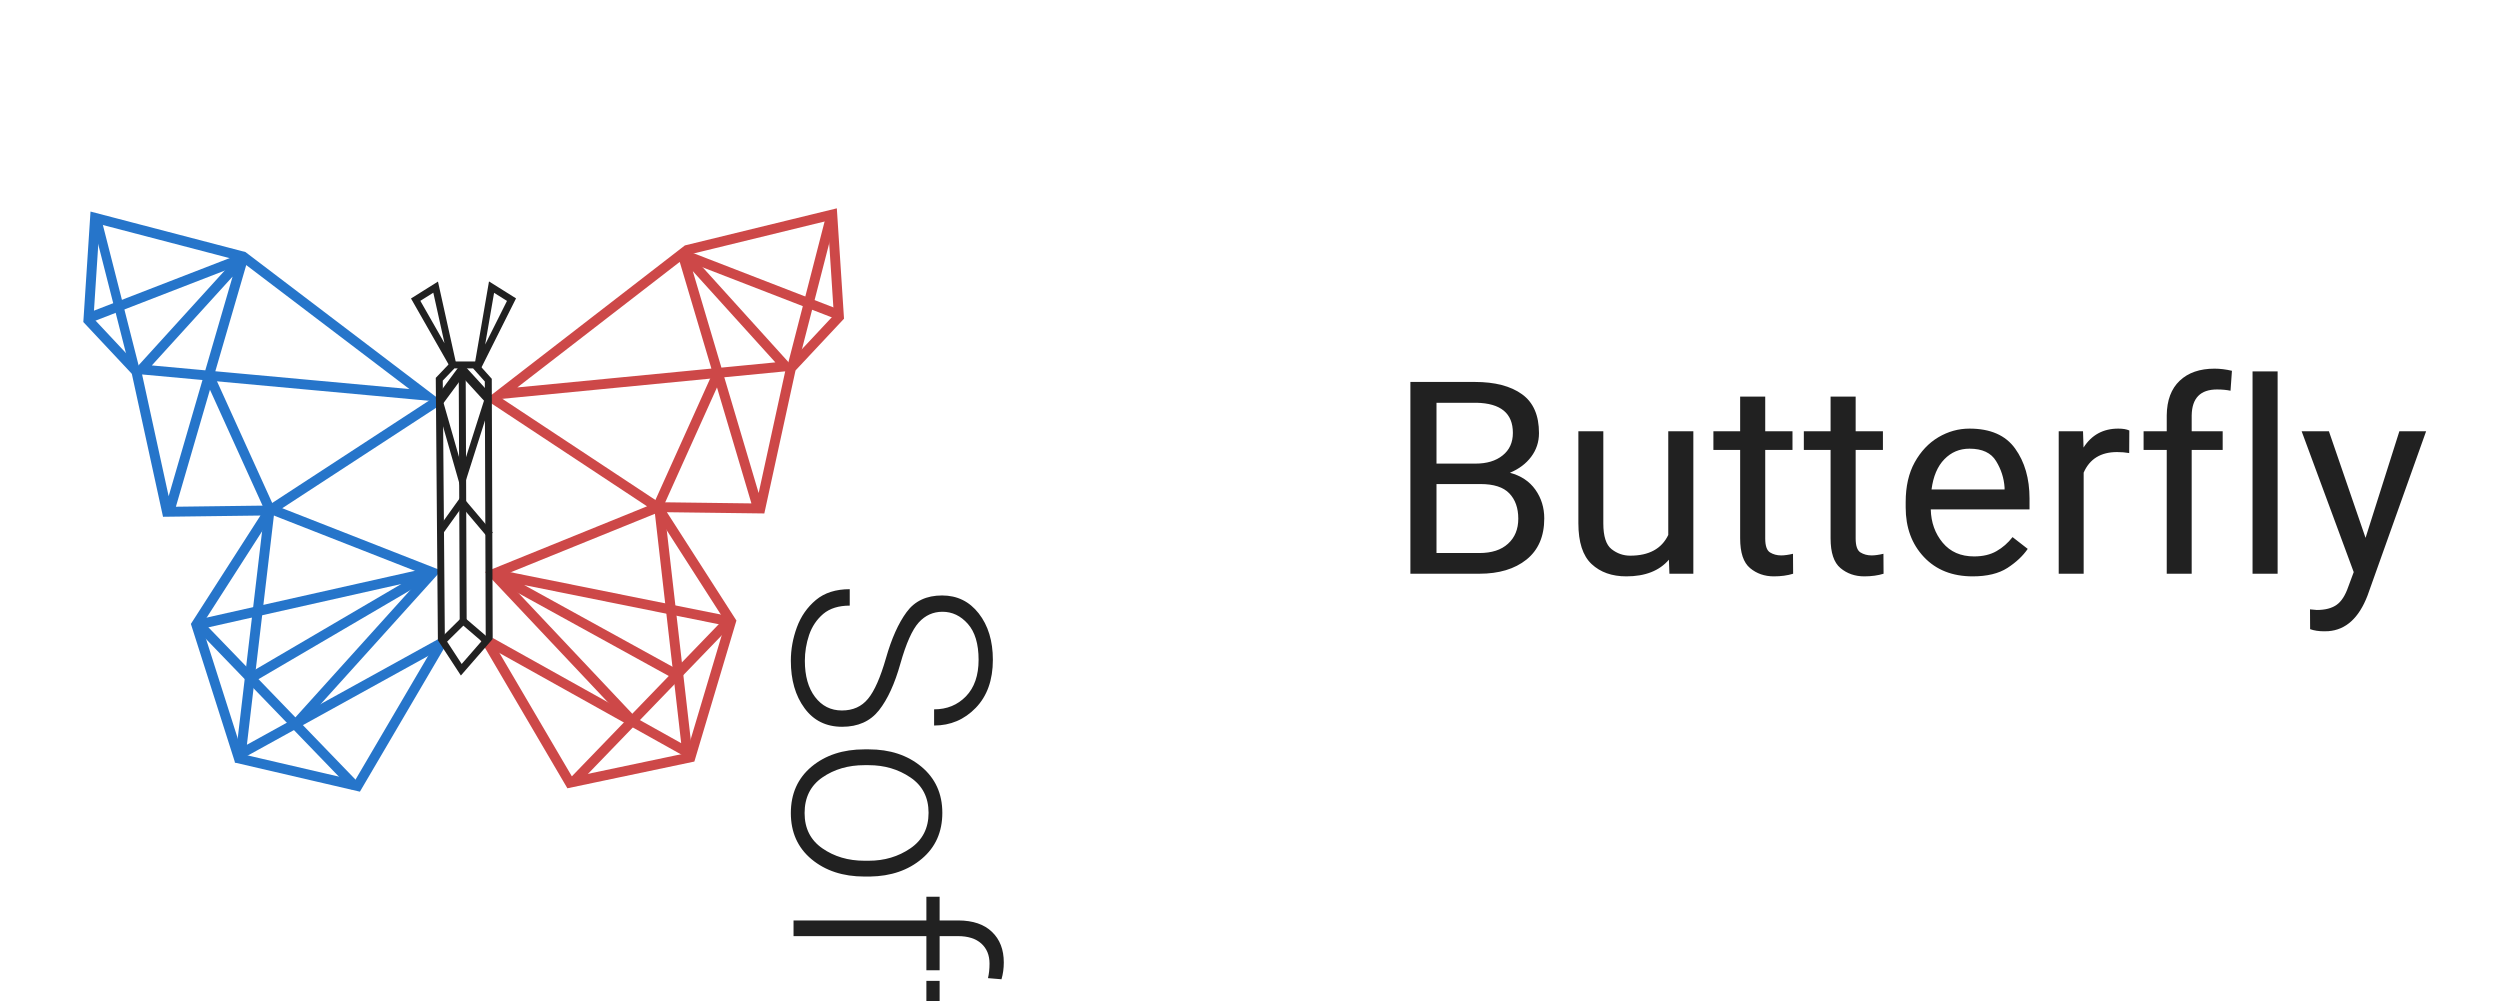
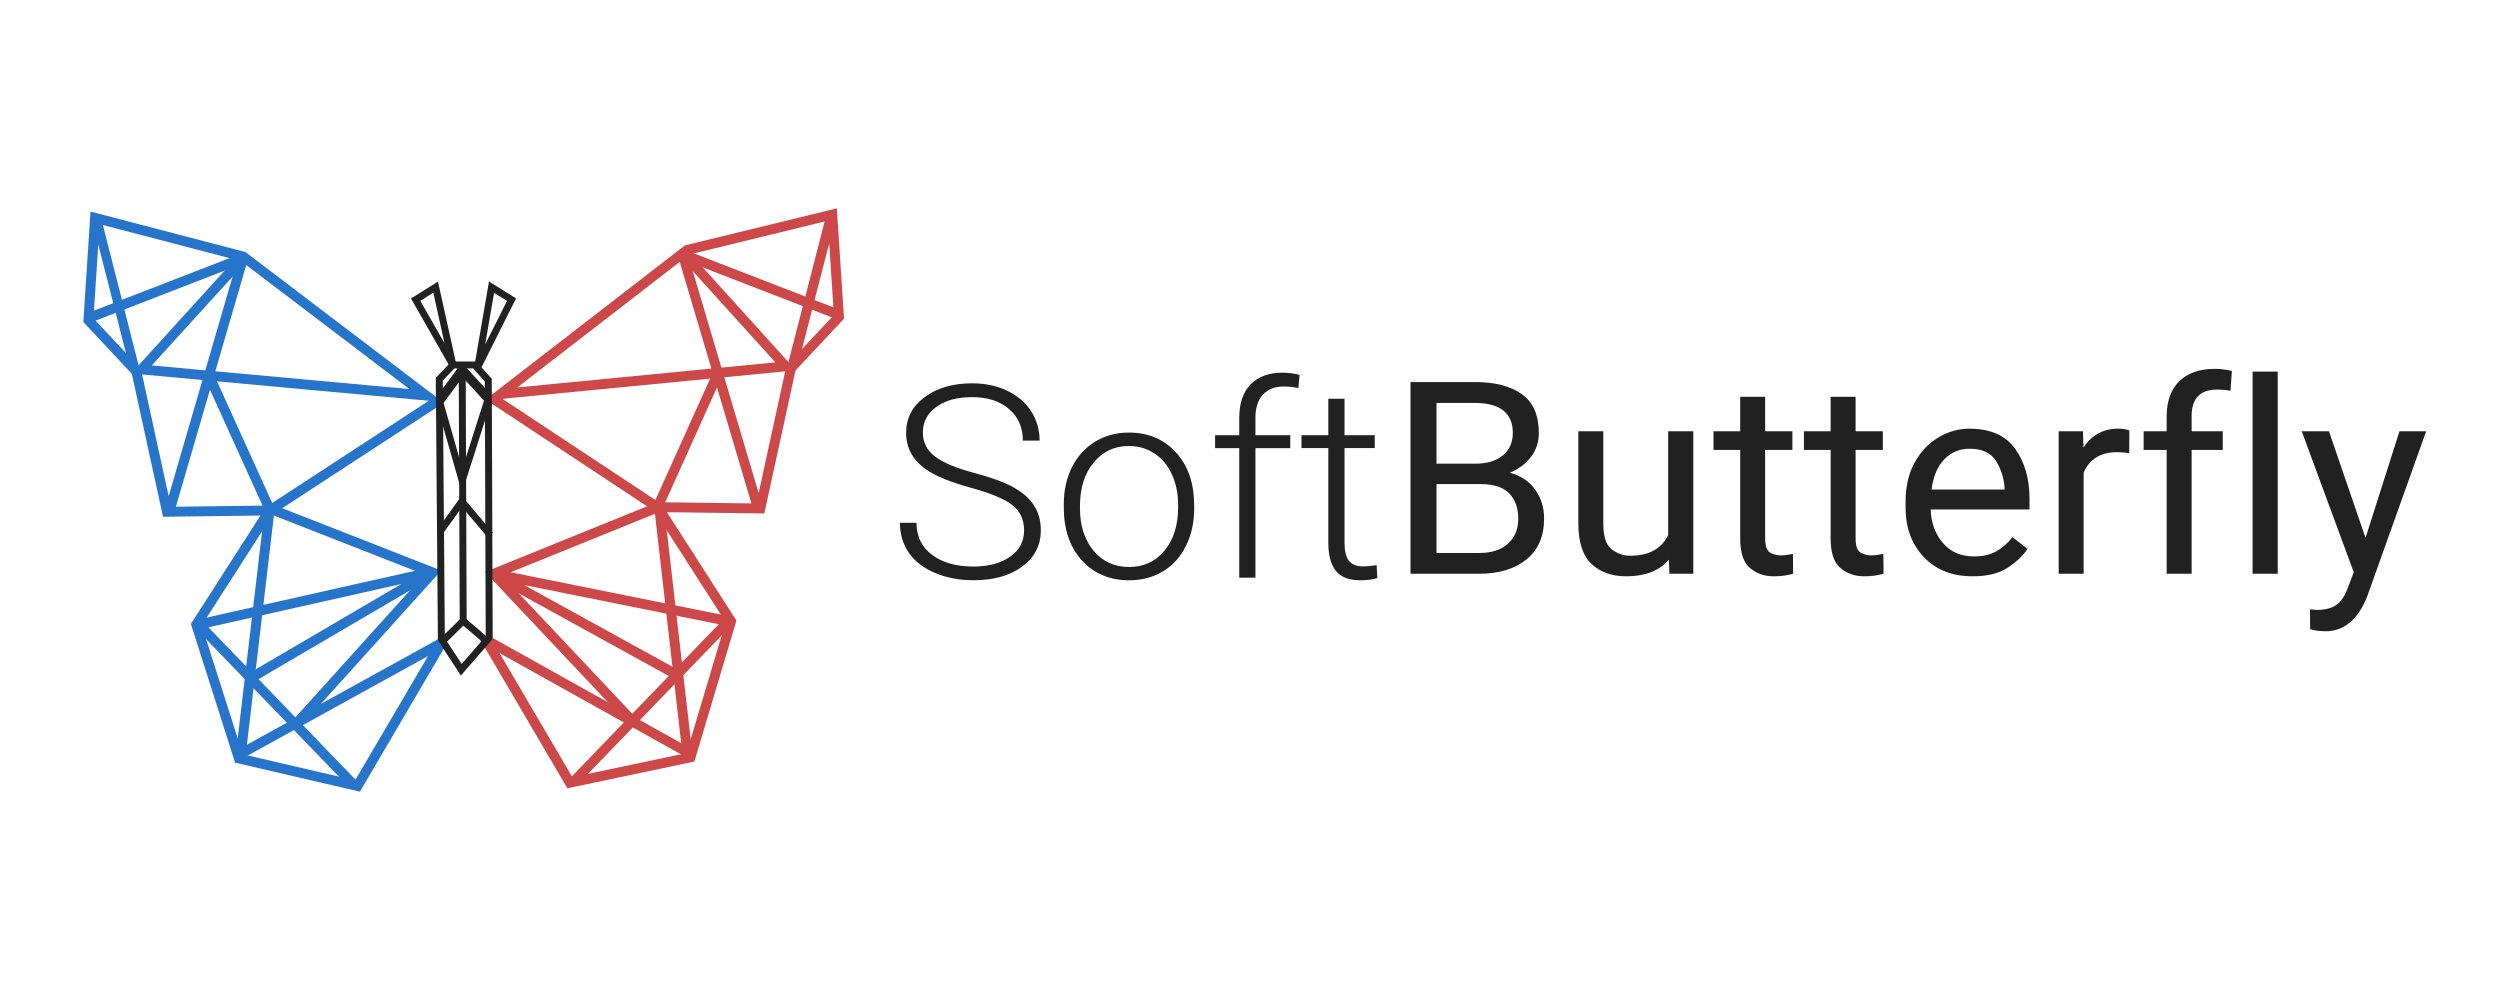
<svg xmlns="http://www.w3.org/2000/svg" version="1.1" id="svg2" xml:space="preserve" width="300" height="120" viewBox="0 0 300 120">
  <defs id="defs6">
    <clipPath clipPathUnits="userSpaceOnUse" id="clipPath186">
      <path d="M 0,792 H 612 V 0 H 0 Z" id="path184" />
    </clipPath>
    <clipPath clipPathUnits="userSpaceOnUse" id="clipPath258">
      <path d="M 0,792 H 612 V 0 H 0 Z" id="path256" />
    </clipPath>
    <clipPath clipPathUnits="userSpaceOnUse" id="clipPath314">
      <path d="M 0,792 H 612 V 0 H 0 Z" id="path312" />
    </clipPath>
    <clipPath clipPathUnits="userSpaceOnUse" id="clipPath342">
      <path d="M 0,792 H 612 V 0 H 0 Z" id="path340" />
    </clipPath>
  </defs>
  <g id="g10" transform="matrix(1.333333,0,0,-1.333333,2.0420391e-6,1142.627)">
-     <g id="g895" transform="matrix(0.7,0,0,0.7,2.249872,243.591)">
-       <g transform="matrix(1.001072,0,0,1.001072,-390.4566,112.3315)" id="g1642">
+     <g id="g965">
+       <g transform="matrix(0.7007505,0,0,0.7007505,-271.0697,322.2231)" id="g1642">
        <g id="g1613">
          <path id="path87439" d="m 449.409,681.112 -0.171,-0.163 10.778,-18.369 15.491,3.261 5.211,17.468 -9.41,14.662 13.174,-0.168 3.935,18.032 6.159,6.573 -0.855,13.145 -18.648,-4.551 -23.936,-18.499 36.589,3.553 -13.327,14.73 9.741,-32.815" style="fill:none;fill-rule:evenodd;stroke:#cd4848;stroke-width:1.27;stroke-linecap:butt;stroke-linejoin:miter;stroke-miterlimit:4;stroke-dasharray:none;stroke-opacity:1" />
          <path id="path87441" d="m 493.659,735.703 -5.071,-19.707" style="fill:none;fill-rule:evenodd;stroke:#cd4848;stroke-width:1.27;stroke-linecap:butt;stroke-linejoin:miter;stroke-miterlimit:4;stroke-dasharray:none;stroke-opacity:1" />
          <path id="path87443" d="m 494.405,722.737 -20.017,7.752" style="fill:none;fill-rule:evenodd;stroke:#cd4848;stroke-width:1.27;stroke-linecap:butt;stroke-linejoin:miter;stroke-miterlimit:4;stroke-dasharray:none;stroke-opacity:1" />
          <path id="path87445" d="m 450.094,711.952 21.191,-14.008 -21.061,-8.54 17.848,-18.932" style="fill:none;fill-opacity:1;fill-rule:evenodd;stroke:#cd4848;stroke-width:1.27;stroke-linecap:butt;stroke-linejoin:miter;stroke-miterlimit:4;stroke-dasharray:none;stroke-opacity:1" />
          <path id="path87447" d="M 480.376,683.302 460.359,662.574" style="fill:none;fill-rule:evenodd;stroke:#cd4848;stroke-width:1.27;stroke-linecap:butt;stroke-linejoin:miter;stroke-miterlimit:4;stroke-dasharray:none;stroke-opacity:1" />
          <path id="path87449" d="m 449.814,680.609 25.272,-14.106 -3.621,31.639" style="fill:none;fill-rule:evenodd;stroke:#cd4848;stroke-width:1.27;stroke-linecap:butt;stroke-linejoin:miter;stroke-miterlimit:4;stroke-dasharray:none;stroke-opacity:1" />
          <path id="path87451" d="m 480.435,683.321 -30.212,6.083 23.337,-12.854" style="fill:none;fill-rule:evenodd;stroke:#cd4848;stroke-width:1.27;stroke-linecap:butt;stroke-linejoin:miter;stroke-miterlimit:4;stroke-dasharray:none;stroke-opacity:1" />
          <path id="path87453" d="m 471.16,697.69 7.804,17.317" style="fill:none;fill-rule:evenodd;stroke:#cd4848;stroke-width:1.27;stroke-linecap:butt;stroke-linejoin:miter;stroke-miterlimit:4;stroke-dasharray:none;stroke-opacity:1" />
        </g>
        <g id="g1603">
          <path id="path87455" d="m 443.52,680.523 -10.779,-18.369 -15.227,3.539 -5.475,17.19 9.41,14.661 -13.174,-0.168 -3.935,18.032 -6.159,6.573 0.855,13.145 19.032,-4.972 23.492,-17.852 -36.56,3.356 13.077,14.384 -9.46,-32.496" style="fill:none;fill-rule:evenodd;stroke:#2675ca;stroke-width:1.27;stroke-linecap:butt;stroke-linejoin:miter;stroke-miterlimit:4;stroke-dasharray:none;stroke-opacity:1" />
          <path id="path87457" d="m 399.153,735.282 5.017,-19.706" style="fill:none;fill-rule:evenodd;stroke:#2675ca;stroke-width:1.191;stroke-linecap:butt;stroke-linejoin:miter;stroke-miterlimit:4;stroke-dasharray:none;stroke-opacity:1" />
          <path id="path87459" d="m 398.353,722.318 20.017,7.753" style="fill:none;fill-rule:evenodd;stroke:#2675ca;stroke-width:1.27;stroke-linecap:butt;stroke-linejoin:miter;stroke-miterlimit:4;stroke-dasharray:none;stroke-opacity:1" />
          <path id="path87461" d="m 443.071,711.643 -21.373,-13.949 20.711,-8.117 -17.793,-19.717" style="fill:none;fill-rule:evenodd;stroke:#2675ca;stroke-width:1.27;stroke-linecap:butt;stroke-linejoin:miter;stroke-miterlimit:4;stroke-dasharray:none;stroke-opacity:1" />
          <path id="path87463" d="m 412.382,682.883 20.017,-20.729" style="fill:none;fill-rule:evenodd;stroke:#2675ca;stroke-width:1.27;stroke-linecap:butt;stroke-linejoin:miter;stroke-miterlimit:4;stroke-dasharray:none;stroke-opacity:1" />
          <path id="path87465" d="m 443.52,680.523 -25.756,-14.219 3.688,31.316" style="fill:none;fill-rule:evenodd;stroke:#2675ca;stroke-width:1.27;stroke-linecap:butt;stroke-linejoin:miter;stroke-miterlimit:4;stroke-dasharray:none;stroke-opacity:1" />
          <path id="path87467" d="m 412.323,682.902 29.888,6.714 -23.013,-13.486" style="fill:none;fill-rule:evenodd;stroke:#2675ca;stroke-width:1.27;stroke-linecap:butt;stroke-linejoin:miter;stroke-miterlimit:4;stroke-dasharray:none;stroke-opacity:1" />
          <path id="path87469" d="m 421.559,697.476 -7.764,17.112" style="fill:none;fill-rule:evenodd;stroke:#2675ca;stroke-width:1.27;stroke-linecap:butt;stroke-linejoin:miter;stroke-miterlimit:4;stroke-dasharray:none;stroke-opacity:1" />
        </g>
        <g id="g1587" style="stroke:#212121;stroke-opacity:1">
          <path id="path87433" d="m 449.774,694.415 -3.637,4.301 -2.805,-3.917" style="fill:none;fill-rule:evenodd;stroke:#212121;stroke-width:0.893;stroke-linecap:butt;stroke-linejoin:miter;stroke-miterlimit:4;stroke-dasharray:none;stroke-opacity:1" />
          <path id="path87435" d="m 444.994,716.236 -4.78,8.384 2.565,1.608 z" style="fill:none;fill-rule:evenodd;stroke:#212121;stroke-width:0.893;stroke-linecap:butt;stroke-linejoin:miter;stroke-miterlimit:4;stroke-dasharray:none;stroke-opacity:1" />
          <path id="path87437" d="m 448.185,715.956 4.338,8.667 -2.565,1.607 z" style="fill:none;fill-rule:evenodd;stroke:#212121;stroke-width:0.893;stroke-linecap:butt;stroke-linejoin:miter;stroke-miterlimit:4;stroke-dasharray:none;stroke-opacity:1" />
          <path id="path87471" d="m 449.544,711.921 -3.356,3.671 -2.933,-3.971" style="fill:none;fill-rule:evenodd;stroke:#212121;stroke-width:1.191;stroke-linecap:butt;stroke-linejoin:miter;stroke-miterlimit:4;stroke-dasharray:none;stroke-opacity:1" />
          <path id="path87473" d="m 449.249,680.848 -2.933,2.512 -2.805,-2.764" style="fill:none;fill-rule:evenodd;stroke:#212121;stroke-width:0.893;stroke-linecap:butt;stroke-linejoin:miter;stroke-miterlimit:4;stroke-dasharray:none;stroke-opacity:1" />
          <path id="path87475" d="m 446.316,683.361 -0.128,32.656" style="fill:none;fill-rule:evenodd;stroke:#212121;stroke-width:0.893;stroke-linecap:butt;stroke-linejoin:miter;stroke-miterlimit:4;stroke-dasharray:none;stroke-opacity:1" />
          <path id="path87477" d="m 449.544,711.921 -3.356,-10.547 -2.933,10.247" style="fill:none;fill-rule:evenodd;stroke:#212121;stroke-width:0.893;stroke-linecap:butt;stroke-linejoin:miter;stroke-miterlimit:4;stroke-dasharray:none;stroke-opacity:1" />
          <path id="path87479" d="m 447.792,716.236 h -2.798 l -1.749,-1.837 0.27,-33.393 2.557,-3.918 3.586,4.12 -0.117,33.075 z" style="fill:none;fill-rule:evenodd;stroke:#212121;stroke-width:0.895;stroke-linecap:butt;stroke-linejoin:miter;stroke-miterlimit:4;stroke-dasharray:none;stroke-opacity:1" />
        </g>
      </g>
-       <g transform="matrix(1.045055,0,0,1.045055,157.7851,59.32891)" style="fill:#212121;fill-opacity:1" id="g1593">
-         <text xml:space="preserve" style="font-style:normal;font-weight:normal;font-size:33.586px;line-height:125%;font-family:sans-serif;letter-spacing:0px;word-spacing:0px;writing-mode:tb-rl;fill:#212121;fill-opacity:1;stroke:none;stroke-width:0.525;stroke-linecap:butt;stroke-linejoin:miter;stroke-miterlimit:4;stroke-dasharray:none;stroke-opacity:1" x="-44.248" y="-719.564" id="text2194" transform="scale(1.012555,-0.9876007)">
-           <tspan id="tspan2192" x="-44.248" y="-719.564" style="font-style:normal;font-variant:normal;font-weight:300;font-stretch:normal;font-family:Roboto;-inkscape-font-specification:'Roboto Light';writing-mode:lr-tb;fill:#212121;fill-opacity:1;stroke:none;stroke-width:0.525;stroke-miterlimit:4;stroke-dasharray:none;stroke-opacity:1">Soft</tspan>
-         </text>
-         <text xml:space="preserve" style="font-style:normal;font-weight:normal;font-size:33.586px;line-height:125%;font-family:sans-serif;letter-spacing:0px;word-spacing:0px;fill:#212121;fill-opacity:1;stroke:none;stroke-width:0.525;stroke-linecap:butt;stroke-linejoin:miter;stroke-miterlimit:4;stroke-dasharray:none;stroke-opacity:1" x="16.455" y="-720.051" id="text2198" transform="scale(1.012555,-0.9876007)">
-           <tspan id="tspan2196" x="16.455" y="-720.051" style="font-style:normal;font-variant:normal;font-weight:normal;font-stretch:normal;font-family:Roboto;-inkscape-font-specification:Roboto;text-align:start;word-spacing:-5.969px;writing-mode:lr-tb;text-anchor:start;fill:#212121;fill-opacity:1;stroke:none;stroke-width:0.525;stroke-miterlimit:4;stroke-dasharray:none;stroke-opacity:1">Butterfly</tspan>
+       <g id="g927">
+         <g id="g918">
+           <path d="m 92.169,809.225 q 0,1.434 -1.033,2.263 -1.033,0.841 -3.778,1.588 -2.745,0.758 -4.009,1.647 -1.798,1.256 -1.798,3.294 0,1.979 1.664,3.211 1.676,1.244 4.276,1.244 1.761,0 3.146,-0.663 1.397,-0.663 2.162,-1.848 0.765,-1.185 0.765,-2.642 h -1.506 q 0,1.765 -1.239,2.832 -1.239,1.078 -3.328,1.078 -2.029,0 -3.231,-0.889 -1.203,-0.877 -1.203,-2.299 0,-1.315 1.081,-2.144 1.081,-0.829 3.462,-1.469 2.381,-0.628 3.608,-1.315 1.227,-0.675 1.846,-1.623 0.62,-0.948 0.62,-2.239 0,-2.038 -1.676,-3.27 -1.664,-1.232 -4.397,-1.232 -1.871,0 -3.438,0.652 -1.555,0.652 -2.369,1.825 -0.802,1.173 -0.802,2.69 h 1.494 q 0,-1.825 1.397,-2.879 1.397,-1.054 3.717,-1.054 2.065,0 3.316,0.889 1.251,0.889 1.251,2.358 z" style="font-style:normal;font-variant:normal;font-weight:300;font-stretch:normal;font-size:medium;line-height:125%;font-family:Roboto;-inkscape-font-specification:'Roboto Light';letter-spacing:0px;word-spacing:0px;writing-mode:lr-tb;fill:#212121;fill-opacity:1;stroke:none;stroke-width:0.384;stroke-linecap:butt;stroke-linejoin:miter;stroke-miterlimit:4;stroke-dasharray:none;stroke-opacity:1" id="path897" />
+           <path d="m 95.74,811.582 q 0,1.848 0.729,3.329 0.741,1.481 2.077,2.299 1.348,0.829 3.049,0.829 2.624,0 4.252,-1.801 1.628,-1.789 1.628,-4.751 v -0.296 q 0,-1.86 -0.741,-3.353 -0.729,-1.481 -2.065,-2.287 -1.336,-0.806 -3.049,-0.806 -2.612,0 -4.252,1.789 -1.628,1.801 -1.628,4.763 z m 1.458,-0.391 q 0,-2.299 1.215,-3.78 1.227,-1.469 3.207,-1.469 1.968,0 3.183,1.469 1.227,1.481 1.227,3.898 v 0.273 q 0,1.469 -0.559,2.689 -0.559,1.22 -1.567,1.884 -1.008,0.675 -2.308,0.675 -1.944,0 -3.17,-1.493 -1.227,-1.481 -1.227,-3.886 z" style="font-style:normal;font-variant:normal;font-weight:300;font-stretch:normal;font-size:medium;line-height:125%;font-family:Roboto;-inkscape-font-specification:'Roboto Light';letter-spacing:0px;word-spacing:0px;writing-mode:lr-tb;fill:#212121;fill-opacity:1;stroke:none;stroke-width:0.384;stroke-linecap:butt;stroke-linejoin:miter;stroke-miterlimit:4;stroke-dasharray:none;stroke-opacity:1" id="path899" />
+           <path d="m 111.532,804.983 v 11.658 h -2.174 v 1.161 h 2.174 v 1.552 q 0,1.967 1.02,3.021 1.033,1.054 2.867,1.054 0.826,0 1.543,-0.201 l -0.109,-1.185 q -0.607,0.142 -1.324,0.142 -1.203,0 -1.871,-0.735 -0.668,-0.723 -0.668,-2.062 v -1.588 h 3.134 v -1.161 h -3.134 v -11.658 z" style="font-style:normal;font-variant:normal;font-weight:300;font-stretch:normal;font-size:medium;line-height:125%;font-family:Roboto;-inkscape-font-specification:'Roboto Light';letter-spacing:0px;word-spacing:0px;writing-mode:lr-tb;fill:#212121;fill-opacity:1;stroke:none;stroke-width:0.384;stroke-linecap:butt;stroke-linejoin:miter;stroke-miterlimit:4;stroke-dasharray:none;stroke-opacity:1" id="path901" />
+           <path d="m 121.007,821.085 v -3.282 h 2.721 v -1.161 h -2.721 v -8.542 q 0,-1.066 0.389,-1.588 0.401,-0.521 1.324,-0.521 0.364,0 1.178,0.118 l 0.061,-1.161 q -0.571,-0.201 -1.555,-0.201 -1.494,0 -2.174,0.841 -0.68,0.853 -0.68,2.5 v 8.554 h -2.417 v 1.161 h 2.417 v 3.282 z" style="font-style:normal;font-variant:normal;font-weight:300;font-stretch:normal;font-size:medium;line-height:125%;font-family:Roboto;-inkscape-font-specification:'Roboto Light';letter-spacing:0px;word-spacing:0px;writing-mode:lr-tb;fill:#212121;fill-opacity:1;stroke:none;stroke-width:0.384;stroke-linecap:butt;stroke-linejoin:miter;stroke-miterlimit:4;stroke-dasharray:none;stroke-opacity:1" id="path903" />
+         </g>
+         <text xml:space="preserve" style="font-style:normal;font-weight:normal;font-size:24.569px;line-height:125%;font-family:sans-serif;letter-spacing:0px;word-spacing:0px;fill:#212121;fill-opacity:1;stroke:none;stroke-width:0.384;stroke-linecap:butt;stroke-linejoin:miter;stroke-miterlimit:4;stroke-dasharray:none;stroke-opacity:1" x="123.34" y="-815.446" id="text2198" transform="scale(1.012555,-0.9876007)">
+           <tspan id="tspan2196" x="123.34" y="-815.446" style="font-style:normal;font-variant:normal;font-weight:normal;font-stretch:normal;font-family:Roboto;-inkscape-font-specification:Roboto;text-align:start;word-spacing:-4.367px;writing-mode:lr-tb;text-anchor:start;fill:#212121;fill-opacity:1;stroke:none;stroke-width:0.384;stroke-miterlimit:4;stroke-dasharray:none;stroke-opacity:1">Butterfly</tspan>
        </text>
      </g>
    </g>
  </g>
</svg>
